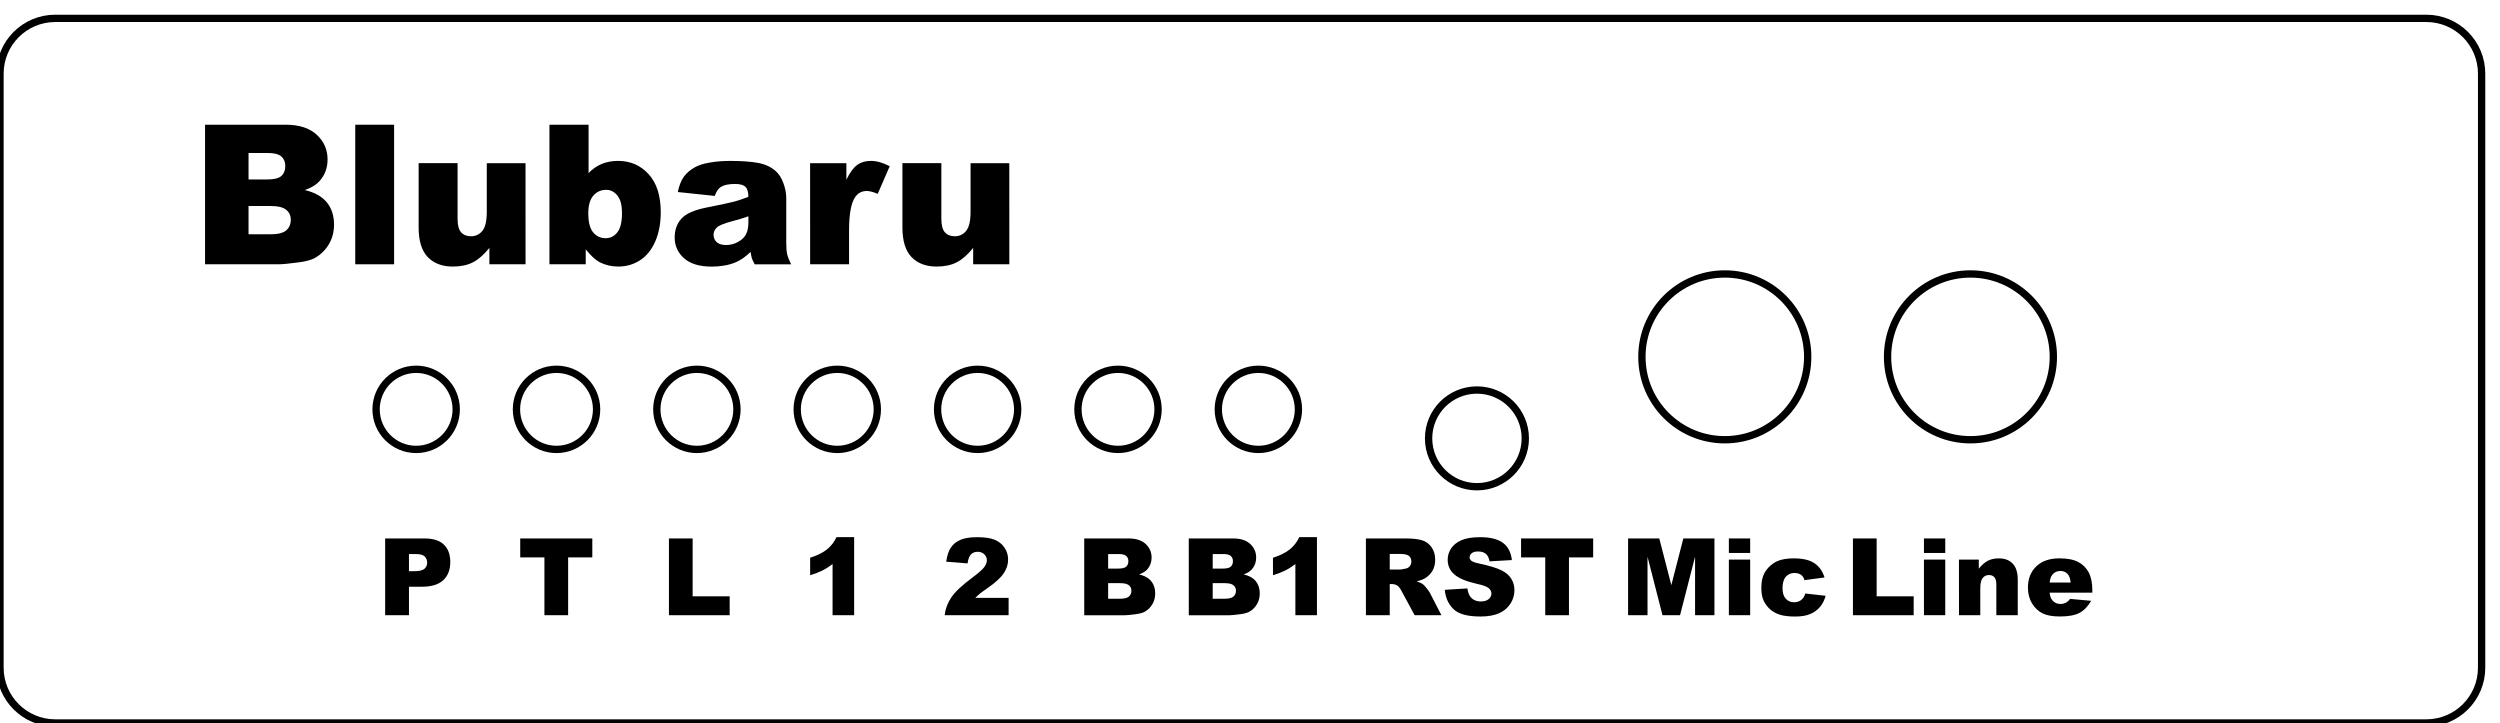
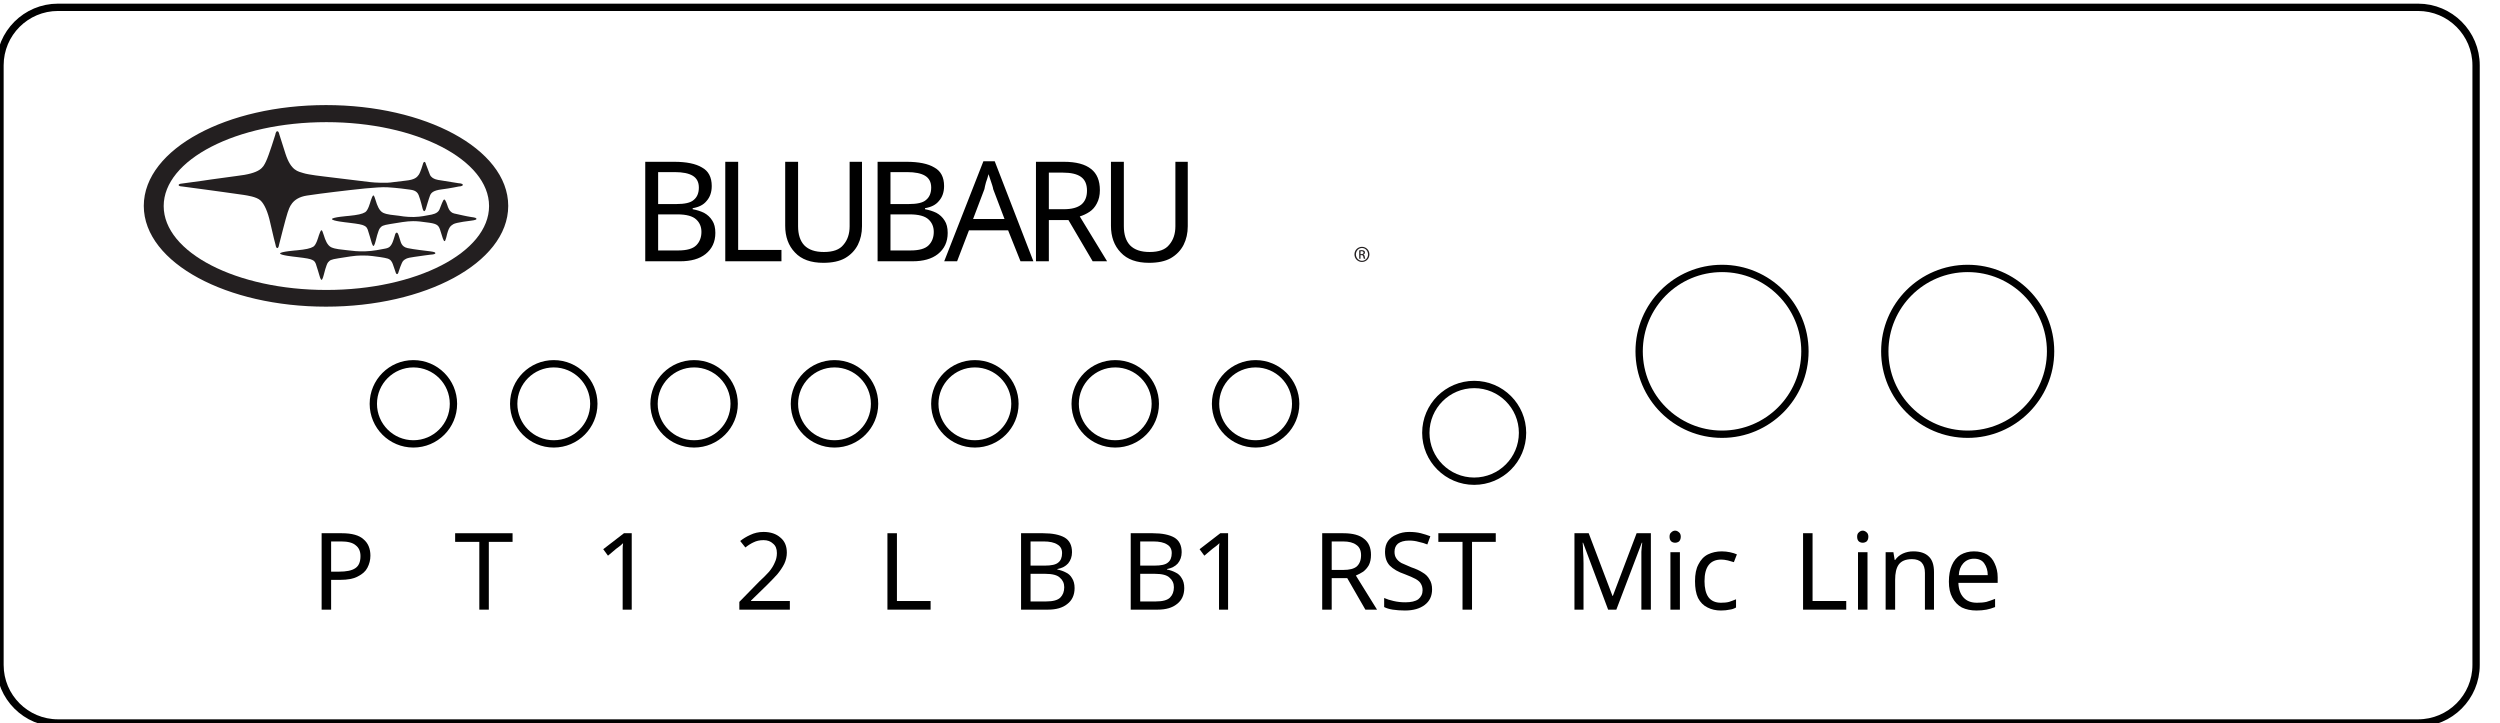
<svg xmlns="http://www.w3.org/2000/svg" width="90.475mm" height="26.165mm" viewBox="0 0 90.475 26.165" version="1.1" id="svg8">
  <defs id="defs2" />
  <g id="layer1" transform="translate(0.2645828,-275.0774)">
-     <rect id="rect10" width="89.81" height="25.5" x="-0.265" y="275.742" style="fill:none;stroke:#000000;stroke-width:0.265;stroke-miterlimit:4;stroke-dasharray:none" ry="2" rx="2" />
-     <circle style="fill:none;stroke:#000000;stroke-width:0.265;stroke-miterlimit:4;stroke-dasharray:none" id="path12" cx="14.796" cy="289.892" r="1.45" />
-     <circle style="fill:none;stroke:#000000;stroke-width:0.265;stroke-miterlimit:4;stroke-dasharray:none" id="path16" cx="19.876" cy="289.892" r="1.45" />
-     <circle style="fill:none;stroke:#000000;stroke-width:0.265;stroke-miterlimit:4;stroke-dasharray:none" id="path18" cx="24.956" cy="289.892" r="1.45" />
-     <circle style="fill:none;stroke:#000000;stroke-width:0.265;stroke-miterlimit:4;stroke-dasharray:none" id="path20" cx="30.036" cy="289.892" r="1.45" />
-     <circle style="fill:none;stroke:#000000;stroke-width:0.265;stroke-miterlimit:4;stroke-dasharray:none" id="path22" cx="35.116" cy="289.892" r="1.45" />
-     <circle style="fill:none;stroke:#000000;stroke-width:0.265;stroke-miterlimit:4;stroke-dasharray:none" id="path24" cx="40.196" cy="289.892" r="1.45" />
-     <circle style="fill:none;stroke:#000000;stroke-width:0.265;stroke-miterlimit:4;stroke-dasharray:none" id="path26" cx="45.276" cy="289.892" r="1.45" />
-     <circle style="fill:none;stroke:#000000;stroke-width:0.265;stroke-miterlimit:4;stroke-dasharray:none" id="path28" cx="53.186" cy="290.942" r="1.75" />
-     <ellipse style="fill:none;stroke:#000000;stroke-width:0.265;stroke-miterlimit:4;stroke-dasharray:none" id="path30" cx="62.156" cy="287.992" rx="3" ry="3" />
-     <circle style="fill:none;stroke:#000000;stroke-width:0.265;stroke-miterlimit:4;stroke-dasharray:none" id="path831" cx="71.046" cy="287.992" r="3" />
+     <rect id="rect10" width="89.61" height="25.9" x="-0.265" y="275.342" style="fill:none;stroke:#000000;stroke-width:0.265;stroke-miterlimit:4;stroke-dasharray:none" ry="2.1" rx="2.1" />
+     <circle style="fill:none;stroke:#000000;stroke-width:0.265;stroke-miterlimit:4;stroke-dasharray:none" id="path12" cx="14.696" cy="289.692" r="1.45" />
+     <circle style="fill:none;stroke:#000000;stroke-width:0.265;stroke-miterlimit:4;stroke-dasharray:none" id="path16" cx="19.776" cy="289.692" r="1.45" />
+     <circle style="fill:none;stroke:#000000;stroke-width:0.265;stroke-miterlimit:4;stroke-dasharray:none" id="path18" cx="24.855" cy="289.692" r="1.45" />
+     <circle style="fill:none;stroke:#000000;stroke-width:0.265;stroke-miterlimit:4;stroke-dasharray:none" id="path20" cx="29.936" cy="289.692" r="1.45" />
+     <circle style="fill:none;stroke:#000000;stroke-width:0.265;stroke-miterlimit:4;stroke-dasharray:none" id="path22" cx="35.016" cy="289.692" r="1.45" />
+     <circle style="fill:none;stroke:#000000;stroke-width:0.265;stroke-miterlimit:4;stroke-dasharray:none" id="path24" cx="40.096" cy="289.692" r="1.45" />
+     <circle style="fill:none;stroke:#000000;stroke-width:0.265;stroke-miterlimit:4;stroke-dasharray:none" id="path26" cx="45.176" cy="289.692" r="1.45" />
+     <circle style="fill:none;stroke:#000000;stroke-width:0.265;stroke-miterlimit:4;stroke-dasharray:none" id="path28" cx="53.086" cy="290.742" r="1.75" />
+     <ellipse style="fill:none;stroke:#000000;stroke-width:0.265;stroke-miterlimit:4;stroke-dasharray:none" id="path30" cx="62.056" cy="287.792" rx="3" ry="3" />
+     <circle style="fill:none;stroke:#000000;stroke-width:0.265;stroke-miterlimit:4;stroke-dasharray:none" id="path831" cx="70.946" cy="287.792" r="3" />
    <g aria-label="P" transform="scale(0.9999185,1.000082)" style="font-style:normal;font-variant:normal;font-weight:normal;font-stretch:normal;font-size:4.233px;line-height:1.25;font-family:'Arial Black';-inkscape-font-specification:'Arial Black, ';text-align:center;letter-spacing:0px;word-spacing:0px;text-anchor:middle;fill:#000000;fill-opacity:1;stroke:none;stroke-width:0.265" id="text875" />
    <g aria-label="T" style="font-style:normal;font-variant:normal;font-weight:normal;font-stretch:normal;font-size:4.233px;line-height:1.25;font-family:'Arial Black';-inkscape-font-specification:'Arial Black, ';text-align:center;letter-spacing:0px;word-spacing:0px;text-anchor:middle;fill:#000000;fill-opacity:1;stroke:none;stroke-width:0.265" id="text879" />
    <g aria-label="L" style="font-style:normal;font-variant:normal;font-weight:normal;font-stretch:normal;font-size:4.233px;line-height:1.25;font-family:'Arial Black';-inkscape-font-specification:'Arial Black, ';text-align:center;letter-spacing:0px;word-spacing:0px;text-anchor:middle;fill:#000000;fill-opacity:1;stroke:none;stroke-width:0.265" id="text883" />
    <g aria-label="1" style="font-style:normal;font-variant:normal;font-weight:normal;font-stretch:normal;font-size:4.233px;line-height:1.25;font-family:'Arial Black';-inkscape-font-specification:'Arial Black, ';text-align:center;letter-spacing:0px;word-spacing:0px;text-anchor:middle;fill:#000000;fill-opacity:1;stroke:none;stroke-width:0.265" id="text887" />
    <g aria-label="2" style="font-style:normal;font-variant:normal;font-weight:normal;font-stretch:normal;font-size:4.233px;line-height:1.25;font-family:'Arial Black';-inkscape-font-specification:'Arial Black, ';text-align:center;letter-spacing:0px;word-spacing:0px;text-anchor:middle;fill:#000000;fill-opacity:1;stroke:none;stroke-width:0.265" id="text891" />
    <g aria-label="B" style="font-style:normal;font-variant:normal;font-weight:normal;font-stretch:normal;font-size:4.233px;line-height:1.25;font-family:'Arial Black';-inkscape-font-specification:'Arial Black, ';text-align:center;letter-spacing:0px;word-spacing:0px;text-anchor:middle;fill:#000000;fill-opacity:1;stroke:none;stroke-width:0.265" id="text895" />
    <g aria-label="B1" style="font-style:normal;font-variant:normal;font-weight:normal;font-stretch:normal;font-size:4.233px;line-height:1.25;font-family:'Arial Black';-inkscape-font-specification:'Arial Black, ';text-align:center;letter-spacing:0px;word-spacing:0px;text-anchor:middle;fill:#000000;fill-opacity:1;stroke:none;stroke-width:0.265" id="text899" />
    <g aria-label="RST" style="font-style:normal;font-variant:normal;font-weight:normal;font-stretch:normal;font-size:4.233px;line-height:1.25;font-family:'Arial Black';-inkscape-font-specification:'Arial Black, ';text-align:center;letter-spacing:0px;word-spacing:0px;text-anchor:middle;fill:#000000;fill-opacity:1;stroke:none;stroke-width:0.265" id="text903" />
    <g aria-label="Mic" style="font-style:normal;font-variant:normal;font-weight:normal;font-stretch:normal;font-size:4.233px;line-height:1.25;font-family:'Arial Black';-inkscape-font-specification:'Arial Black, ';text-align:center;letter-spacing:0px;word-spacing:0px;text-anchor:middle;fill:#000000;fill-opacity:1;stroke:none;stroke-width:0.265" id="text907" />
    <flowRoot xml:space="preserve" id="flowRoot913" style="font-style:normal;font-variant:normal;font-weight:normal;font-stretch:normal;font-size:16px;line-height:1.25;font-family:'Arial Black';-inkscape-font-specification:'Arial Black, ';text-align:center;letter-spacing:0px;word-spacing:0px;text-anchor:middle;fill:#000000;fill-opacity:1;stroke:none" transform="matrix(0.2645833,0,0,0.2645833,-0.1322917,274.9451)">
      <flowRegion id="flowRegion915">
        <rect id="rect917" width="263.178" height="26.602" x="42.356" y="67.639" />
      </flowRegion>
      <flowPara id="flowPara919" />
    </flowRoot>
-     <g aria-label="P" style="font-style:normal;font-variant:normal;font-weight:normal;font-stretch:normal;font-size:4.233px;line-height:1.25;font-family:'Arial Black';-inkscape-font-specification:'Arial Black, ';text-align:center;letter-spacing:0px;word-spacing:0px;text-anchor:middle;fill:#000000;fill-opacity:1;stroke:none;stroke-width:0.265" id="text6116">
-       <path d="m 13.674,294.564 h 1.427 q 0.466,0 0.697,0.222 0.233,0.222 0.233,0.631 0,0.421 -0.254,0.657 -0.252,0.237 -0.771,0.237 h -0.47 v 1.031 h -0.862 z m 0.862,1.184 h 0.21 q 0.248,0 0.349,-0.085 0.1,-0.087 0.1,-0.222 0,-0.131 -0.087,-0.222 -0.087,-0.091 -0.328,-0.091 h -0.244 z" style="font-size:3.881px;stroke-width:0.265" id="path972" />
+     <text xml:space="preserve" style="font-style:normal;font-variant:normal;font-weight:normal;font-stretch:normal;font-size:3.881px;line-height:1.25;font-family:'Arial Black';-inkscape-font-specification:'Arial Black, ';text-align:center;letter-spacing:0px;word-spacing:0px;text-anchor:middle;fill:#000000;fill-opacity:1;stroke:none;stroke-width:0.265" x="14.695" y="297.142" id="text1057">
+       <tspan id="tspan1055" x="14.695" y="297.142" style="font-style:normal;font-variant:normal;font-weight:normal;font-stretch:normal;font-size:3.881px;font-family:'Arial Black';-inkscape-font-specification:'Arial Black, ';text-align:center;text-anchor:middle;stroke-width:0.265">P</tspan>
+     </text>
+     <text xml:space="preserve" style="font-style:normal;font-variant:normal;font-weight:normal;font-stretch:normal;font-size:3.881px;line-height:1.25;font-family:'Arial Black';-inkscape-font-specification:'Arial Black, ';text-align:center;letter-spacing:0px;word-spacing:0px;text-anchor:middle;fill:#000000;fill-opacity:1;stroke:none;stroke-width:0.265" x="21.08" y="297.142" id="text1061">
+       <tspan id="tspan1059" x="21.08" y="300.621" style="font-style:normal;font-variant:normal;font-weight:normal;font-stretch:normal;font-size:3.881px;font-family:'Arial Black';-inkscape-font-specification:'Arial Black, ';text-align:center;text-anchor:middle;stroke-width:0.265" />
+     </text>
+     <text xml:space="preserve" style="font-style:normal;font-variant:normal;font-weight:normal;font-stretch:normal;font-size:3.881px;line-height:1.25;font-family:'Arial Black';-inkscape-font-specification:'Arial Black, Normal';font-variant-ligatures:normal;font-variant-caps:normal;font-variant-numeric:normal;text-align:center;letter-spacing:0px;word-spacing:0px;writing-mode:lr-tb;text-anchor:middle;fill:#000000;fill-opacity:1;stroke:none;stroke-width:0.265" x="19.775" y="297.142" id="text1065">
+       <tspan id="tspan1063" x="19.775" y="297.142" style="stroke-width:0.265">T</tspan>
+     </text>
+     <text xml:space="preserve" style="font-style:normal;font-variant:normal;font-weight:normal;font-stretch:normal;font-size:3.881px;line-height:1.25;font-family:'Arial Black';-inkscape-font-specification:'Arial Black, Normal';font-variant-ligatures:normal;font-variant-caps:normal;font-variant-numeric:normal;text-align:center;letter-spacing:0px;word-spacing:0px;writing-mode:lr-tb;text-anchor:middle;fill:#000000;fill-opacity:1;stroke:none;stroke-width:0.265" x="24.855" y="297.142" id="text1069">
+       <tspan id="tspan1067" x="24.855" y="297.142" style="stroke-width:0.265">1</tspan>
+     </text>
+     <text xml:space="preserve" style="font-style:normal;font-variant:normal;font-weight:normal;font-stretch:normal;font-size:3.881px;line-height:1.25;font-family:'Arial Black';-inkscape-font-specification:'Arial Black, Normal';font-variant-ligatures:normal;font-variant-caps:normal;font-variant-numeric:normal;text-align:center;letter-spacing:0px;word-spacing:0px;writing-mode:lr-tb;text-anchor:middle;fill:#000000;fill-opacity:1;stroke:none;stroke-width:0.265" x="29.935" y="297.142" id="text1073">
+       <tspan id="tspan1071" x="29.935" y="297.142" style="stroke-width:0.265">2</tspan>
+     </text>
+     <text xml:space="preserve" style="font-style:normal;font-variant:normal;font-weight:normal;font-stretch:normal;font-size:3.881px;line-height:1.25;font-family:'Arial Black';-inkscape-font-specification:'Arial Black, Normal';font-variant-ligatures:normal;font-variant-caps:normal;font-variant-numeric:normal;text-align:center;letter-spacing:0px;word-spacing:0px;writing-mode:lr-tb;text-anchor:middle;fill:#000000;fill-opacity:1;stroke:none;stroke-width:0.265" x="35.015" y="297.142" id="text1077">
+       <tspan id="tspan1075" x="35.015" y="297.142" style="stroke-width:0.265">L</tspan>
+     </text>
+     <text xml:space="preserve" style="font-style:normal;font-variant:normal;font-weight:normal;font-stretch:normal;font-size:3.881px;line-height:1.25;font-family:'Arial Black';-inkscape-font-specification:'Arial Black, Normal';font-variant-ligatures:normal;font-variant-caps:normal;font-variant-numeric:normal;text-align:center;letter-spacing:0px;word-spacing:0px;writing-mode:lr-tb;text-anchor:middle;fill:#000000;fill-opacity:1;stroke:none;stroke-width:0.265" x="40.095" y="297.142" id="text1081">
+       <tspan id="tspan1079" x="40.095" y="297.142" style="stroke-width:0.265">B</tspan>
+     </text>
+     <text xml:space="preserve" style="font-style:normal;font-variant:normal;font-weight:normal;font-stretch:normal;font-size:3.881px;line-height:1.25;font-family:'Arial Black';-inkscape-font-specification:'Arial Black, Normal';font-variant-ligatures:normal;font-variant-caps:normal;font-variant-numeric:normal;text-align:center;letter-spacing:0px;word-spacing:0px;writing-mode:lr-tb;text-anchor:middle;fill:#000000;fill-opacity:1;stroke:none;stroke-width:0.265" x="45.175" y="297.142" id="text1085">
+       <tspan id="tspan1083" x="45.175" y="297.142" style="stroke-width:0.265">B1</tspan>
+     </text>
+     <text xml:space="preserve" style="font-style:normal;font-variant:normal;font-weight:normal;font-stretch:normal;font-size:3.881px;line-height:1.25;font-family:'Arial Black';-inkscape-font-specification:'Arial Black, Normal';font-variant-ligatures:normal;font-variant-caps:normal;font-variant-numeric:normal;text-align:center;letter-spacing:0px;word-spacing:0px;writing-mode:lr-tb;text-anchor:middle;fill:#000000;fill-opacity:1;stroke:none;stroke-width:0.265" x="53.085" y="297.142" id="text1089">
+       <tspan id="tspan1087" x="53.085" y="297.142" style="stroke-width:0.265">RST</tspan>
+     </text>
+     <text xml:space="preserve" style="font-style:normal;font-variant:normal;font-weight:normal;font-stretch:normal;font-size:3.881px;line-height:1.25;font-family:'Arial Black';-inkscape-font-specification:'Arial Black, Normal';font-variant-ligatures:normal;font-variant-caps:normal;font-variant-numeric:normal;text-align:center;letter-spacing:0px;word-spacing:0px;writing-mode:lr-tb;text-anchor:middle;fill:#000000;fill-opacity:1;stroke:none;stroke-width:0.265" x="62.055" y="297.142" id="text1093">
+       <tspan id="tspan1091" x="62.055" y="297.142" style="stroke-width:0.265">Mic</tspan>
+     </text>
+     <text xml:space="preserve" style="font-style:normal;font-variant:normal;font-weight:normal;font-stretch:normal;font-size:3.881px;line-height:1.25;font-family:'Arial Black';-inkscape-font-specification:'Arial Black, Normal';font-variant-ligatures:normal;font-variant-caps:normal;font-variant-numeric:normal;text-align:center;letter-spacing:0px;word-spacing:0px;writing-mode:lr-tb;text-anchor:middle;fill:#000000;fill-opacity:1;stroke:none;stroke-width:0.265" x="70.945" y="297.142" id="text1097">
+       <tspan id="tspan1095" x="70.945" y="297.142" style="stroke-width:0.265">Line</tspan>
+     </text>
+     <g id="g4591" transform="matrix(1.193864,0,0,1.193864,-40.15045,-34.04219)" style="stroke-width:0.838">
+       <g style="stroke-width:4.442" id="g2478" transform="matrix(0.06657474,0,0,-0.06645845,37.88214,268.1052)">
+         <g style="stroke-width:4.442" id="g2480" transform="scale(0.1)">
+           <path d="M 812.477,880.039 C 367.23,880.039 5,683.75 5,442.48 5,201.25 367.23,5 812.477,5 c 445.263,0 807.513,196.25 807.513,437.48 0,241.27 -362.25,437.559 -807.513,437.559 z M 1609.85,442.48 c 0,-235.632 -357.7,-427.343 -797.373,-427.343 -439.657,0 -797.34,191.711 -797.34,427.343 0,235.68 357.683,427.422 797.34,427.422 439.673,0 797.373,-191.742 797.373,-427.422" style="fill:#3b3a3c;fill-opacity:1;fill-rule:nonzero;stroke:none;stroke-width:4.442" id="path2482" />
+           <path d="M 812.477,880.039 C 367.23,880.039 5,683.75 5,442.48 5,201.25 367.23,5 812.477,5 c 445.263,0 807.513,196.25 807.513,437.48 0,241.27 -362.25,437.559 -807.513,437.559 z M 1609.85,442.48 c 0,-235.632 -357.7,-427.343 -797.373,-427.343 -439.657,0 -797.34,191.711 -797.34,427.343 0,235.68 357.683,427.422 797.34,427.422 439.673,0 797.373,-191.742 797.373,-427.422 z" style="fill:none;stroke:#231f20;stroke-width:44.424;stroke-linecap:butt;stroke-linejoin:miter;stroke-miterlimit:4;stroke-dasharray:none;stroke-opacity:1" id="path2484" />
+           <path d="m 5522.95,222.527 h 4.52 c 5.02,0 9.27,1.836 9.27,6.594 0,3.313 -2.43,6.688 -9.27,6.688 -2.05,0 -3.32,-0.133 -4.52,-0.321 z m 0,-21.238 h -6.01 v 38.301 c 3.18,0.586 6.2,1.062 10.82,1.062 5.84,0 9.7,-1.355 11.91,-3.054 2.31,-1.575 3.54,-4.239 3.54,-7.903 0,-4.968 -3.37,-8.074 -7.55,-9.304 v -0.293 c 3.49,-0.625 5.76,-3.758 6.54,-9.375 0.89,-5.989 1.8,-8.262 2.46,-9.434 h -6.51 c -0.91,1.172 -1.79,4.668 -2.58,9.719 -0.92,4.89 -3.36,6.726 -8.25,6.726 h -4.37 z m 6.48,49.043 c -15.11,0 -27.46,-13.008 -27.46,-28.965 0,-16.457 12.35,-29.394 27.67,-29.394 15.32,-0.157 27.49,12.937 27.49,29.211 0,16.14 -12.17,29.148 -27.49,29.148 z m 0.21,5.371 c 18.81,0 33.83,-15.234 33.83,-34.336 0,-19.519 -15.02,-34.719 -34.04,-34.719 -18.78,0 -34.11,15.2 -34.11,34.719 0,19.102 15.33,34.336 34.11,34.336 h 0.21" style="fill:#231f20;fill-opacity:1;fill-rule:nonzero;stroke:none;stroke-width:4.442" id="path2498" />
+           <path d="m 814.188,58.992 c -409.114,0 -740.762,171.321 -740.762,382.707 0,211.328 331.648,382.696 740.762,382.696 409.142,0 740.782,-171.368 740.782,-382.696 0,-211.386 -331.64,-382.707 -740.782,-382.707 z M 812.477,874.969 C 369.324,874.969 10.07,681.367 10.07,442.48 10.07,203.699 369.324,10.066 812.477,10.066 c 443.173,0 802.443,193.633 802.443,432.414 0,238.887 -359.27,432.489 -802.443,432.489" style="fill:#231f20;fill-opacity:1;fill-rule:nonzero;stroke:none;stroke-width:4.442" id="path2500" />
+           <path d="m 680.309,239.844 c 0,0 -77.289,-5.926 -76.852,-14.383 0.406,-8.441 63.762,-14.816 74.301,-16.059 10.558,-1.25 51.937,-5.933 63.785,-10.156 11.793,-4.168 19.828,-7.566 24.48,-20.699 4.653,-13.027 16.063,-51.953 16.063,-51.953 0,0 5.477,-21.496 10.144,-21.496 4.629,0 10.094,22.773 10.094,22.773 0,0 11.43,48.613 19.879,57.434 8.418,8.914 9.711,12.261 47.277,18.164 37.598,5.933 74.774,12.683 103.075,12.683 28.305,0 33.805,-0.422 51.065,-2.48 17.38,-2.156 54.51,-6.785 69.29,-11.426 14.77,-4.641 19.86,-15.254 23.66,-24.973 3.83,-9.707 12.24,-35.398 12.24,-35.398 0,0 2.12,-10.605 7.2,-10.605 5.05,0 7.15,10.996 7.15,10.996 0,0 13.56,43.039 21.13,49.785 7.61,6.797 13.13,13.164 50.68,17.812 37.6,4.649 59.98,9.278 73.09,10.098 13.07,0.82 22.35,2.578 22.35,6.758 0,4.211 -5.05,5.847 -23.64,8.484 -18.58,2.481 -73.91,8.41 -103.06,14.731 -29.14,6.343 -30.81,29.57 -35.06,40.996 -4.23,11.406 -7.16,29.519 -13.92,29.519 -6.81,0 -8.43,-12.207 -9.7,-16.023 -1.28,-3.801 -8.02,-27.805 -13.1,-35.852 -5.07,-8.027 -8.89,-16.933 -28.74,-20.742 -19.84,-3.762 -57,-11.855 -92.038,-12.629 -35.058,-0.879 -54.918,1.645 -82.363,5.012 -27.426,3.398 -52.769,4.668 -71.781,13.113 -19.059,8.457 -28.738,36.32 -33.809,53.215 -5.074,16.895 -8.437,24.934 -11.406,24.934 -2.969,0 -8.449,-12.668 -11.797,-23.657 -3.387,-11.004 -12.285,-43.511 -25.348,-51.543 -13.105,-8.035 -35.074,-12.664 -74.339,-16.433" style="fill:#231f20;fill-opacity:1;fill-rule:nonzero;stroke:none;stroke-width:4.442" id="path2502" />
+           <path d="m 1208.84,372.832 c -28.27,0.059 -65.47,-6.894 -103.05,-12.93 -37.59,-6.035 -38.85,-9.472 -47.28,-18.484 -8.49,-9.074 -19.85,-58.52 -19.85,-58.52 0,0 -5.51,-23.218 -10.12,-23.218 -4.69,0 -10.18,21.875 -10.18,21.875 0,0 -11.38,39.629 -16.01,52.957 -4.709,13.34 -12.647,16.758 -24.498,21.086 -11.872,4.304 -53.235,9.043 -63.809,10.34 -10.52,1.281 -73.867,7.773 -74.301,16.328 -0.39,8.601 76.852,14.621 76.852,14.621 39.273,3.867 61.258,8.648 74.328,16.797 13.098,8.179 21.958,41.304 25.358,52.488 3.37,11.172 8.83,24.043 11.79,24.043 3,0 6.39,-8.086 11.42,-25.332 5.09,-17.207 14.78,-45.656 33.82,-54.246 18.97,-8.489 44.36,-9.883 71.77,-13.285 0,0 32.75,-6.336 67.37,-5.567 34.61,0.93 56.19,6.809 69.71,8.918 13.49,2.11 38.84,6.328 46.84,24.922 8.03,18.602 16.03,45.598 21.97,46.055 5.9,0.41 15.18,-29.571 15.18,-29.571 0,0 6.74,-29.148 29.61,-34.25 22.77,-5.046 58.66,-13.445 77.26,-16.074 18.57,-2.469 24.48,-4.168 24.48,-9.226 0,-5.086 -24.87,-7.61 -24.87,-7.61 0,0 -67.19,-7.586 -80.68,-16.023 -13.55,-8.449 -21.58,-14.414 -31.71,-60.008 -3.8,-11.801 -4.63,-17.297 -8.44,-17.297 -3.79,0 -10.18,19.004 -17.75,45.215 -7.59,26.172 -13.91,33.34 -51.53,38.848 -37.61,5.5 -53.59,7.089 -73.68,7.148" style="fill:#231f20;fill-opacity:1;fill-rule:nonzero;stroke:none;stroke-width:4.442" id="path2504" />
+           <path d="M 250.602,557.227 158.07,544.551 c 0,0 -16.476,-0.656 -16.476,-7 0,-6.34 13.976,-6.34 18.996,-6.953 5.101,-0.657 103.926,-13.957 103.926,-13.957 0,0 157.757,-21.524 172.929,-24.102 15.227,-2.519 57.668,-8.184 76.028,-24.68 18.382,-16.464 34.226,-51.961 45.609,-104.507 11.406,-52.571 23.434,-97.551 23.434,-97.551 0,0 1.914,-15.867 8.211,-15.867 6.39,0 8.273,16.484 8.273,16.484 0,0 31.035,123.523 38.621,145.098 7.621,21.531 18.391,67.105 87.442,77.949 69.042,10.738 197.628,25.269 197.628,25.269 0,0 125.439,15.207 168.559,12.676 43.06,-2.515 91.22,-8.863 103.27,-10.769 12,-1.907 31.42,-4.024 39.87,-25.086 8.45,-21.172 17.74,-60.871 17.74,-60.871 0,0 2.97,-12.207 7.6,-12.207 4.65,0 7.61,11.418 7.61,11.418 0,0 13.91,48.125 19.01,60.371 5.06,12.254 15.23,22.781 52.78,27.449 37.62,4.637 77.31,13.086 77.31,13.086 0,0 18.98,0.41 18.98,7.629 0,7.144 -20.27,7.578 -20.27,7.578 L 1329,559.91 c 0,0 -34.66,2.57 -43.49,25.344 -8.85,22.851 -18.17,47.754 -18.17,47.754 0,0 -1.69,10.137 -6.76,10.137 -5.08,0 -7.59,-12.254 -7.59,-12.254 0,0 -10.15,-35.039 -18.17,-46.465 -8.04,-11.391 -17.74,-22.778 -60.38,-26.992 -42.65,-4.231 -65.02,-8.871 -81.94,-9.329 -16.91,-0.41 -51.96,-0.41 -79.83,2.95 -27.861,3.398 -208.182,25.371 -208.182,25.371 0,0 -72.218,8 -95.054,15.625 -22.774,7.566 -56.204,8.855 -81.93,89.57 -25.746,80.606 -27.43,86.524 -27.43,86.524 0,0 -2.16,14.785 -9.347,14.785 -7.133,0 -9.247,-16.477 -9.247,-16.477 0,0 -28.73,-93.328 -42.257,-121.199 C 525.703,617.402 516.02,591.211 403.27,578.547 303.168,565.41 250.602,557.227 250.602,557.227" style="fill:#231f20;fill-opacity:1;fill-rule:nonzero;stroke:none;stroke-width:4.442" id="path2506" />
+         </g>
+       </g>
+       <text id="text890" y="266.842" x="63.899" style="font-style:normal;font-variant:normal;font-weight:normal;font-stretch:normal;font-size:3.881px;line-height:1.25;font-family:'Square721 BdEx BT';-inkscape-font-specification:'Square721 BdEx BT';font-variant-ligatures:normal;font-variant-caps:normal;font-variant-numeric:normal;text-align:center;letter-spacing:-0.328px;word-spacing:0px;writing-mode:lr-tb;text-anchor:middle;fill:#000000;fill-opacity:1;stroke:none;stroke-width:0.222" xml:space="preserve">
+         <tspan style="font-size:4.233px;line-height:1.25;letter-spacing:-0.328px;stroke-width:0.222" y="266.842" x="63.735" id="tspan888">BLUBARU</tspan>
+       </text>
    </g>
-     <g aria-label="T" style="font-style:normal;font-variant:normal;font-weight:normal;font-stretch:normal;font-size:3.881px;line-height:1.25;font-family:'Arial Black';-inkscape-font-specification:'Arial Black, Normal';font-variant-ligatures:normal;font-variant-caps:normal;font-variant-numeric:normal;font-feature-settings:normal;text-align:center;letter-spacing:0px;word-spacing:0px;writing-mode:lr-tb;text-anchor:middle;fill:#000000;fill-opacity:1;stroke:none;stroke-width:0.265" id="text6147">
-       <path d="m 18.562,294.564 h 2.609 v 0.686 h -0.875 v 2.092 h -0.858 v -2.092 h -0.875 z" style="stroke-width:0.265" id="path975" />
-     </g>
-     <g aria-label="L" style="font-style:normal;font-variant:normal;font-weight:normal;font-stretch:normal;font-size:3.881px;line-height:1.25;font-family:'Arial Black';-inkscape-font-specification:'Arial Black, Normal';font-variant-ligatures:normal;font-variant-caps:normal;font-variant-numeric:normal;font-feature-settings:normal;text-align:center;letter-spacing:0px;word-spacing:0px;writing-mode:lr-tb;text-anchor:middle;fill:#000000;fill-opacity:1;stroke:none;stroke-width:0.265" id="text6151">
-       <path d="m 23.944,294.564 h 0.858 v 2.094 h 1.34 v 0.684 h -2.198 z" style="stroke-width:0.265" id="path978" />
-     </g>
-     <g aria-label="1" style="font-style:normal;font-variant:normal;font-weight:normal;font-stretch:normal;font-size:3.881px;line-height:1.25;font-family:'Arial Black';-inkscape-font-specification:'Arial Black, Normal';font-variant-ligatures:normal;font-variant-caps:normal;font-variant-numeric:normal;font-feature-settings:normal;text-align:center;letter-spacing:0px;word-spacing:0px;writing-mode:lr-tb;text-anchor:middle;fill:#000000;fill-opacity:1;stroke:none;stroke-width:0.265" id="text6155">
-       <path d="m 30.647,294.517 v 2.825 h -0.781 v -1.851 q -0.189,0.144 -0.368,0.233 -0.176,0.089 -0.443,0.171 v -0.633 q 0.394,-0.127 0.612,-0.305 0.218,-0.178 0.341,-0.44 z" style="stroke-width:0.265" id="path981" />
-     </g>
-     <g aria-label="2" style="font-style:normal;font-variant:normal;font-weight:normal;font-stretch:normal;font-size:3.881px;line-height:1.25;font-family:'Arial Black';-inkscape-font-specification:'Arial Black, Normal';font-variant-ligatures:normal;font-variant-caps:normal;font-variant-numeric:normal;font-feature-settings:normal;text-align:center;letter-spacing:0px;word-spacing:0px;writing-mode:lr-tb;text-anchor:middle;fill:#000000;fill-opacity:1;stroke:none;stroke-width:0.265" id="text6159">
-       <path d="m 36.237,297.342 h -2.315 q 0.04,-0.343 0.241,-0.644 0.203,-0.303 0.758,-0.714 0.339,-0.252 0.434,-0.383 0.095,-0.131 0.095,-0.248 0,-0.127 -0.095,-0.216 -0.093,-0.091 -0.235,-0.091 -0.148,0 -0.243,0.093 -0.093,0.093 -0.125,0.328 l -0.773,-0.062 q 0.045,-0.326 0.167,-0.508 0.121,-0.184 0.341,-0.28 0.222,-0.099 0.612,-0.099 0.407,0 0.633,0.093 0.227,0.093 0.356,0.286 0.131,0.191 0.131,0.43 0,0.254 -0.15,0.485 -0.148,0.231 -0.54,0.508 -0.233,0.161 -0.313,0.225 -0.078,0.064 -0.184,0.169 h 1.205 z" style="stroke-width:0.265" id="path984" />
-     </g>
-     <g aria-label="B" style="font-style:normal;font-variant:normal;font-weight:normal;font-stretch:normal;font-size:3.881px;line-height:1.25;font-family:'Arial Black';-inkscape-font-specification:'Arial Black, Normal';font-variant-ligatures:normal;font-variant-caps:normal;font-variant-numeric:normal;font-feature-settings:normal;text-align:center;letter-spacing:0px;word-spacing:0px;writing-mode:lr-tb;text-anchor:middle;fill:#000000;fill-opacity:1;stroke:none;stroke-width:0.265" id="text6163">
-       <path d="m 38.973,294.564 h 1.607 q 0.402,0 0.616,0.199 0.216,0.199 0.216,0.493 0,0.246 -0.153,0.423 -0.102,0.117 -0.299,0.186 0.299,0.072 0.44,0.248 0.142,0.174 0.142,0.44 0,0.216 -0.1,0.388 -0.1,0.172 -0.275,0.273 -0.108,0.062 -0.326,0.091 -0.29,0.038 -0.385,0.038 h -1.482 z m 0.866,1.09 h 0.373 q 0.201,0 0.279,-0.068 0.08,-0.07 0.08,-0.201 0,-0.121 -0.08,-0.189 -0.078,-0.068 -0.273,-0.068 h -0.379 z m 0,1.091 h 0.438 q 0.222,0 0.313,-0.078 0.091,-0.08 0.091,-0.212 0,-0.123 -0.091,-0.197 -0.089,-0.076 -0.315,-0.076 h -0.436 z" style="stroke-width:0.265" id="path987" />
-     </g>
-     <g aria-label="B1" style="font-style:normal;font-variant:normal;font-weight:normal;font-stretch:normal;font-size:3.881px;line-height:1.25;font-family:'Arial Black';-inkscape-font-specification:'Arial Black, Normal';font-variant-ligatures:normal;font-variant-caps:normal;font-variant-numeric:normal;font-feature-settings:normal;text-align:center;letter-spacing:0px;word-spacing:0px;writing-mode:lr-tb;text-anchor:middle;fill:#000000;fill-opacity:1;stroke:none;stroke-width:0.265" id="text6167">
-       <path d="m 42.757,294.564 h 1.607 q 0.402,0 0.616,0.199 0.216,0.199 0.216,0.493 0,0.246 -0.153,0.423 -0.102,0.117 -0.299,0.186 0.299,0.072 0.44,0.248 0.142,0.174 0.142,0.44 0,0.216 -0.1,0.388 -0.1,0.172 -0.275,0.273 -0.108,0.062 -0.326,0.091 -0.29,0.038 -0.385,0.038 h -1.482 z m 0.866,1.09 h 0.373 q 0.201,0 0.279,-0.068 0.08,-0.07 0.08,-0.201 0,-0.121 -0.08,-0.189 -0.078,-0.068 -0.273,-0.068 h -0.379 z m 0,1.091 h 0.438 q 0.222,0 0.313,-0.078 0.091,-0.08 0.091,-0.212 0,-0.123 -0.091,-0.197 -0.089,-0.076 -0.315,-0.076 h -0.436 z" style="stroke-width:0.265" id="path990" />
-       <path d="m 47.396,294.517 v 2.825 h -0.781 v -1.851 q -0.189,0.144 -0.368,0.233 -0.176,0.089 -0.443,0.171 v -0.633 q 0.394,-0.127 0.612,-0.305 0.218,-0.178 0.341,-0.44 z" style="stroke-width:0.265" id="path992" />
-     </g>
-     <g aria-label="RST" style="font-style:normal;font-variant:normal;font-weight:normal;font-stretch:normal;font-size:3.881px;line-height:1.25;font-family:'Arial Black';-inkscape-font-specification:'Arial Black, Normal';font-variant-ligatures:normal;font-variant-caps:normal;font-variant-numeric:normal;font-feature-settings:normal;text-align:center;letter-spacing:0px;word-spacing:0px;writing-mode:lr-tb;text-anchor:middle;fill:#000000;fill-opacity:1;stroke:none;stroke-width:0.265" id="text6171">
-       <path d="m 49.168,297.342 v -2.778 h 1.431 q 0.398,0 0.608,0.068 0.21,0.068 0.339,0.254 0.129,0.184 0.129,0.449 0,0.231 -0.099,0.4 -0.099,0.167 -0.271,0.271 -0.11,0.066 -0.301,0.11 0.153,0.051 0.224,0.102 0.047,0.034 0.136,0.146 0.091,0.112 0.121,0.172 l 0.415,0.805 h -0.97 l -0.459,-0.849 q -0.087,-0.165 -0.155,-0.214 -0.093,-0.064 -0.21,-0.064 h -0.076 v 1.127 z m 0.862,-1.652 h 0.362 q 0.059,0 0.227,-0.038 0.085,-0.017 0.138,-0.087 0.055,-0.07 0.055,-0.161 0,-0.135 -0.085,-0.207 -0.085,-0.072 -0.32,-0.072 h -0.377 z" style="stroke-width:0.265" id="path995" />
-       <path d="m 52.024,296.423 0.817,-0.051 q 0.027,0.199 0.108,0.303 0.133,0.169 0.379,0.169 0.184,0 0.282,-0.085 0.1,-0.087 0.1,-0.201 0,-0.108 -0.095,-0.193 -0.095,-0.085 -0.44,-0.161 -0.565,-0.127 -0.805,-0.337 -0.243,-0.21 -0.243,-0.536 0,-0.214 0.123,-0.404 0.125,-0.191 0.373,-0.299 0.25,-0.11 0.684,-0.11 0.532,0 0.811,0.199 0.28,0.197 0.333,0.629 l -0.809,0.047 q -0.032,-0.188 -0.136,-0.273 -0.102,-0.085 -0.284,-0.085 -0.15,0 -0.225,0.064 -0.076,0.062 -0.076,0.153 0,0.066 0.063,0.119 0.061,0.055 0.288,0.102 0.563,0.121 0.805,0.246 0.244,0.123 0.354,0.307 0.112,0.184 0.112,0.411 0,0.267 -0.148,0.493 -0.148,0.225 -0.413,0.343 -0.265,0.116 -0.669,0.116 -0.709,0 -0.982,-0.273 -0.273,-0.273 -0.309,-0.694 z" style="stroke-width:0.265" id="path997" />
-       <path d="m 54.783,294.564 h 2.609 v 0.686 H 56.516 v 2.092 h -0.858 v -2.092 h -0.875 z" style="stroke-width:0.265" id="path999" />
-     </g>
-     <g aria-label="Mic" style="font-style:normal;font-variant:normal;font-weight:normal;font-stretch:normal;font-size:3.881px;line-height:1.25;font-family:'Arial Black';-inkscape-font-specification:'Arial Black, Normal';font-variant-ligatures:normal;font-variant-caps:normal;font-variant-numeric:normal;font-feature-settings:normal;text-align:center;letter-spacing:0px;word-spacing:0px;writing-mode:lr-tb;text-anchor:middle;fill:#000000;fill-opacity:1;stroke:none;stroke-width:0.265" id="text6175">
-       <path d="m 58.656,294.564 h 1.129 l 0.436,1.69 0.434,-1.69 h 1.126 v 2.778 h -0.701 v -2.118 l -0.544,2.118 H 59.901 l -0.542,-2.118 v 2.118 h -0.703 z" style="stroke-width:0.265" id="path1002" />
-       <path d="m 62.303,294.564 h 0.771 v 0.525 h -0.771 z m 0,0.765 h 0.771 v 2.012 h -0.771 z" style="stroke-width:0.265" id="path1004" />
-       <path d="m 65.072,296.556 0.733,0.083 q -0.061,0.229 -0.199,0.398 -0.138,0.167 -0.354,0.26 -0.214,0.093 -0.546,0.093 -0.32,0 -0.534,-0.059 -0.212,-0.061 -0.366,-0.193 -0.153,-0.135 -0.241,-0.315 -0.087,-0.18 -0.087,-0.477 0,-0.311 0.106,-0.517 0.078,-0.152 0.212,-0.271 0.135,-0.121 0.277,-0.18 0.225,-0.093 0.578,-0.093 0.493,0 0.75,0.176 0.26,0.176 0.364,0.515 l -0.726,0.097 q -0.034,-0.129 -0.125,-0.193 -0.089,-0.066 -0.241,-0.066 -0.191,0 -0.311,0.138 -0.117,0.136 -0.117,0.415 0,0.248 0.117,0.377 0.117,0.129 0.299,0.129 0.152,0 0.254,-0.078 0.104,-0.078 0.155,-0.239 z" style="stroke-width:0.265" id="path1006" />
-     </g>
-     <g aria-label="Line" style="font-style:normal;font-variant:normal;font-weight:normal;font-stretch:normal;font-size:3.881px;line-height:1.25;font-family:'Arial Black';-inkscape-font-specification:'Arial Black, Normal';font-variant-ligatures:normal;font-variant-caps:normal;font-variant-numeric:normal;font-feature-settings:normal;text-align:center;letter-spacing:0px;word-spacing:0px;writing-mode:lr-tb;text-anchor:middle;fill:#000000;fill-opacity:1;stroke:none;stroke-width:0.265" id="text6179">
-       <path d="m 66.793,294.564 h 0.858 v 2.094 h 1.34 v 0.684 h -2.198 z" style="stroke-width:0.265" id="path1009" />
-       <path d="m 69.363,294.564 h 0.771 v 0.525 h -0.771 z m 0,0.765 h 0.771 v 2.012 h -0.771 z" style="stroke-width:0.265" id="path1011" />
-       <path d="m 70.63,295.33 h 0.718 v 0.328 q 0.161,-0.201 0.326,-0.286 0.165,-0.087 0.402,-0.087 0.32,0 0.5,0.191 0.182,0.189 0.182,0.587 v 1.279 h -0.775 v -1.107 q 0,-0.189 -0.07,-0.267 -0.07,-0.08 -0.197,-0.08 -0.14,0 -0.227,0.106 -0.087,0.106 -0.087,0.381 v 0.966 h -0.771 z" style="stroke-width:0.265" id="path1013" />
-       <path d="m 75.457,296.527 h -1.546 q 0.021,0.186 0.1,0.277 0.112,0.131 0.292,0.131 0.114,0 0.216,-0.057 0.063,-0.036 0.135,-0.127 l 0.76,0.07 q -0.174,0.303 -0.421,0.436 -0.246,0.131 -0.707,0.131 -0.4,0 -0.629,-0.112 -0.229,-0.114 -0.381,-0.358 -0.15,-0.246 -0.15,-0.578 0,-0.472 0.301,-0.764 0.303,-0.292 0.836,-0.292 0.432,0 0.682,0.131 0.25,0.131 0.381,0.379 0.131,0.248 0.131,0.646 z m -0.784,-0.369 q -0.023,-0.224 -0.121,-0.32 -0.097,-0.097 -0.256,-0.097 -0.184,0 -0.294,0.146 -0.07,0.091 -0.089,0.271 z" style="stroke-width:0.265" id="path1015" />
-     </g>
-     <g aria-label="Blubaru" style="font-style:normal;font-variant:normal;font-weight:normal;font-stretch:normal;font-size:7.056px;line-height:1.25;font-family:'Arial Black';-inkscape-font-specification:'Arial Black, Normal';font-variant-ligatures:normal;font-variant-caps:normal;font-variant-numeric:normal;font-feature-settings:normal;text-align:start;letter-spacing:0px;word-spacing:0px;writing-mode:lr-tb;text-anchor:start;fill:#000000;fill-opacity:1;stroke:none;stroke-width:0.265" id="text6187">
-       <path d="m 7.156,279.591 h 2.921 q 0.73,0 1.12,0.362 0.393,0.362 0.393,0.896 0,0.448 -0.279,0.768 -0.186,0.214 -0.544,0.338 0.544,0.131 0.799,0.451 0.258,0.317 0.258,0.799 0,0.393 -0.183,0.706 -0.183,0.314 -0.5,0.496 -0.196,0.114 -0.593,0.165 -0.527,0.069 -0.699,0.069 H 7.156 Z m 1.574,1.981 h 0.679 q 0.365,0 0.506,-0.124 0.145,-0.127 0.145,-0.365 0,-0.22 -0.145,-0.345 -0.141,-0.124 -0.496,-0.124 H 8.73 Z m 0,1.984 h 0.796 q 0.403,0 0.568,-0.141 0.165,-0.145 0.165,-0.386 0,-0.224 -0.165,-0.358 -0.162,-0.138 -0.572,-0.138 H 8.73 Z" style="stroke-width:0.265" id="path957" />
-       <path d="m 12.592,279.591 h 1.406 v 5.051 h -1.406 z" style="stroke-width:0.265" id="path959" />
-       <path d="m 18.755,284.642 h -1.309 v -0.593 q -0.293,0.365 -0.593,0.52 -0.296,0.155 -0.73,0.155 -0.579,0 -0.91,-0.345 -0.327,-0.348 -0.327,-1.068 v -2.329 h 1.409 v 2.012 q 0,0.345 0.127,0.489 0.127,0.145 0.358,0.145 0.251,0 0.41,-0.193 0.162,-0.193 0.162,-0.692 v -1.76 h 1.402 z" style="stroke-width:0.265" id="path961" />
-       <path d="m 19.62,279.591 h 1.416 v 1.75 q 0.21,-0.22 0.475,-0.331 0.269,-0.11 0.593,-0.11 0.668,0 1.106,0.482 0.438,0.479 0.438,1.378 0,0.599 -0.2,1.058 -0.2,0.455 -0.555,0.682 -0.351,0.224 -0.782,0.224 -0.369,0 -0.675,-0.158 -0.231,-0.124 -0.503,-0.465 v 0.541 h -1.313 z m 1.406,3.211 q 0,0.472 0.176,0.686 0.179,0.21 0.451,0.21 0.251,0 0.42,-0.207 0.172,-0.21 0.172,-0.703 0,-0.434 -0.169,-0.637 -0.165,-0.203 -0.403,-0.203 -0.286,0 -0.469,0.214 -0.179,0.21 -0.179,0.641 z" style="stroke-width:0.265" id="path963" />
-       <path d="m 25.604,282.168 -1.34,-0.141 q 0.076,-0.351 0.217,-0.551 0.145,-0.203 0.413,-0.351 0.193,-0.107 0.531,-0.165 0.338,-0.059 0.73,-0.059 0.63,0 1.013,0.072 0.382,0.069 0.637,0.293 0.179,0.155 0.282,0.441 0.103,0.282 0.103,0.541 v 1.616 q 0,0.258 0.031,0.407 0.034,0.145 0.145,0.372 h -1.316 q -0.079,-0.141 -0.103,-0.214 -0.024,-0.076 -0.048,-0.234 -0.276,0.265 -0.548,0.379 -0.372,0.152 -0.865,0.152 -0.655,0 -0.996,-0.303 -0.338,-0.303 -0.338,-0.748 0,-0.417 0.245,-0.686 0.245,-0.269 0.903,-0.4 0.789,-0.158 1.023,-0.22 0.234,-0.065 0.496,-0.169 0,-0.258 -0.107,-0.362 -0.107,-0.103 -0.376,-0.103 -0.345,0 -0.517,0.11 -0.134,0.086 -0.217,0.324 z m 1.216,0.737 q -0.289,0.103 -0.603,0.183 -0.427,0.114 -0.541,0.224 -0.117,0.114 -0.117,0.258 0,0.165 0.114,0.272 0.117,0.103 0.341,0.103 0.234,0 0.434,-0.114 0.203,-0.114 0.286,-0.276 0.086,-0.165 0.086,-0.427 z" style="stroke-width:0.265" id="path965" />
-       <path d="m 29.053,280.983 h 1.313 v 0.599 q 0.189,-0.389 0.389,-0.534 0.203,-0.148 0.5,-0.148 0.31,0 0.679,0.193 l -0.434,0.999 q -0.248,-0.103 -0.393,-0.103 -0.276,0 -0.427,0.227 -0.217,0.32 -0.217,1.199 v 1.226 h -1.409 z" style="stroke-width:0.265" id="path967" />
-       <path d="m 36.263,284.642 h -1.309 v -0.593 q -0.293,0.365 -0.593,0.52 -0.296,0.155 -0.73,0.155 -0.579,0 -0.91,-0.345 -0.327,-0.348 -0.327,-1.068 v -2.329 h 1.409 v 2.012 q 0,0.345 0.127,0.489 0.127,0.145 0.358,0.145 0.251,0 0.41,-0.193 0.162,-0.193 0.162,-0.692 v -1.76 h 1.402 z" style="stroke-width:0.265" id="path969" />
-     </g>
+     <flowRoot xml:space="preserve" id="flowRoot4593" style="font-style:normal;font-variant:normal;font-weight:normal;font-stretch:normal;font-size:14.667px;line-height:1.25;font-family:'Eurostile BQ';-inkscape-font-specification:'Eurostile BQ';font-variant-ligatures:normal;font-variant-caps:normal;font-variant-numeric:normal;text-align:center;letter-spacing:0px;word-spacing:0px;writing-mode:lr-tb;text-anchor:middle;fill:#000000;fill-opacity:1;stroke:none" transform="matrix(0.2645833,0,0,0.2645833,-0.2645828,275.0774)">
+       <flowRegion id="flowRegion4595">
+         <rect id="rect4597" width="133.039" height="33.26" x="6.047" y="-88.575" />
+       </flowRegion>
+       <flowPara id="flowPara4599" />
+     </flowRoot>
  </g>
</svg>
